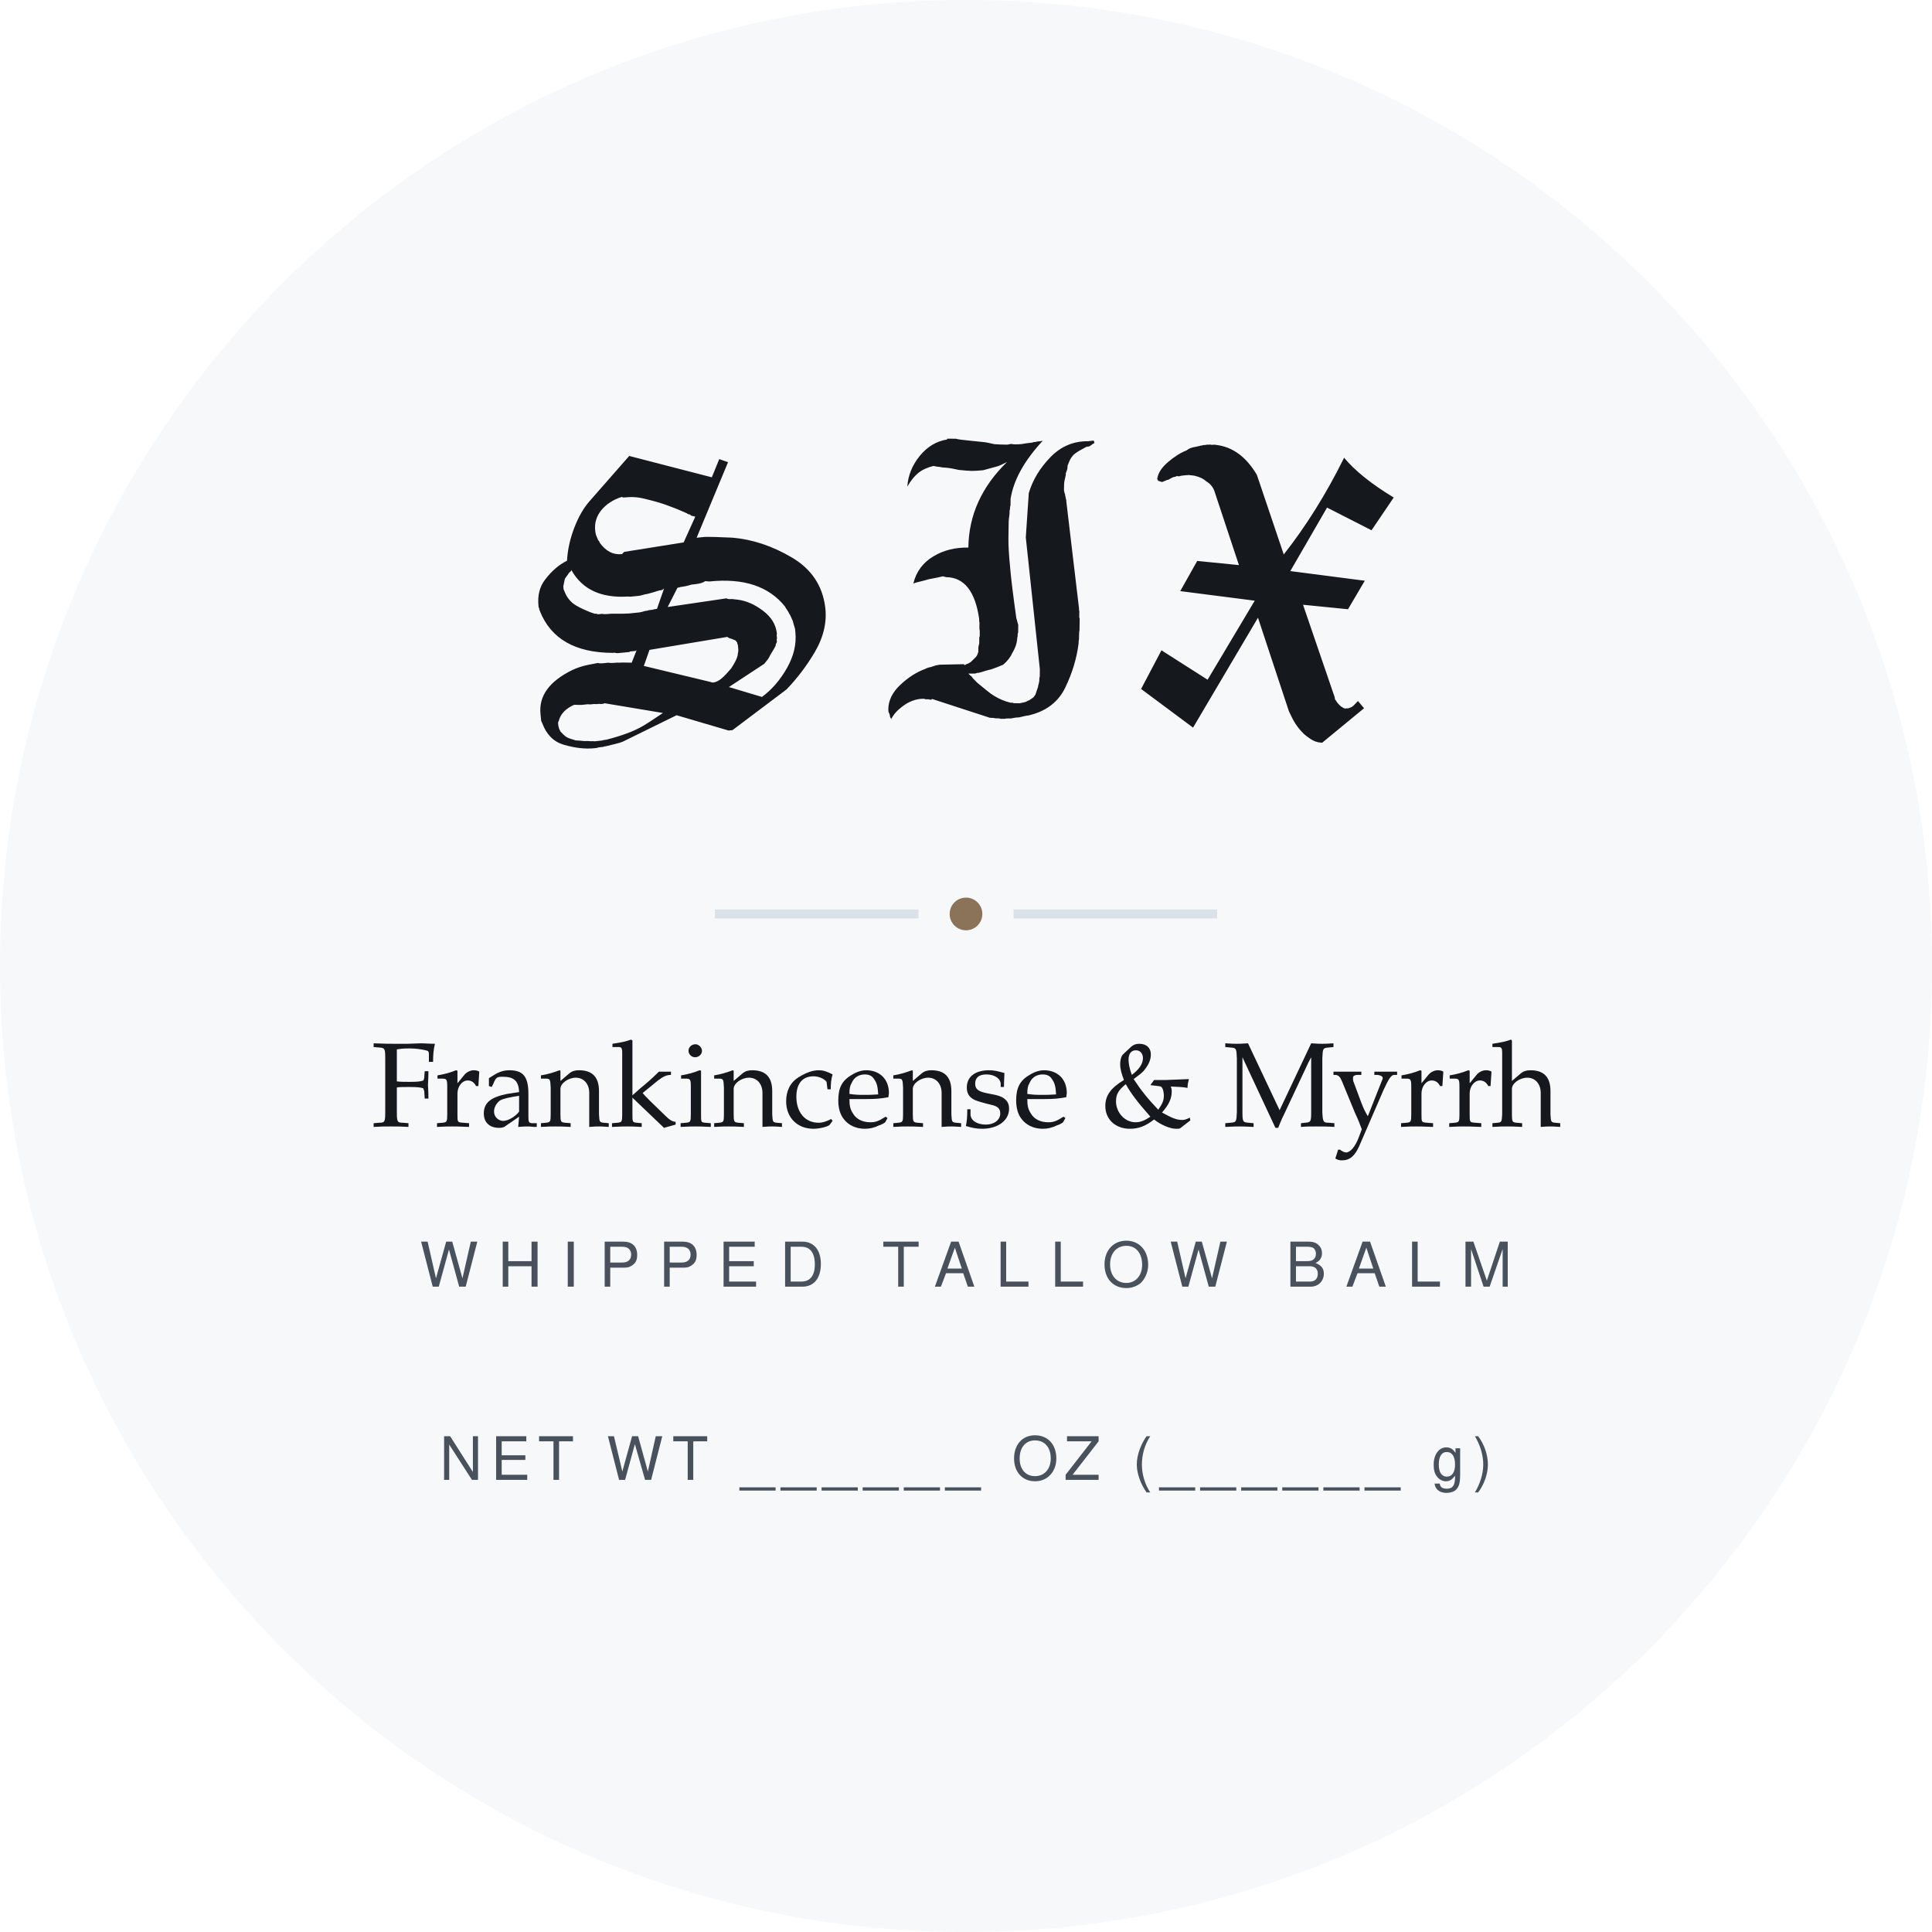
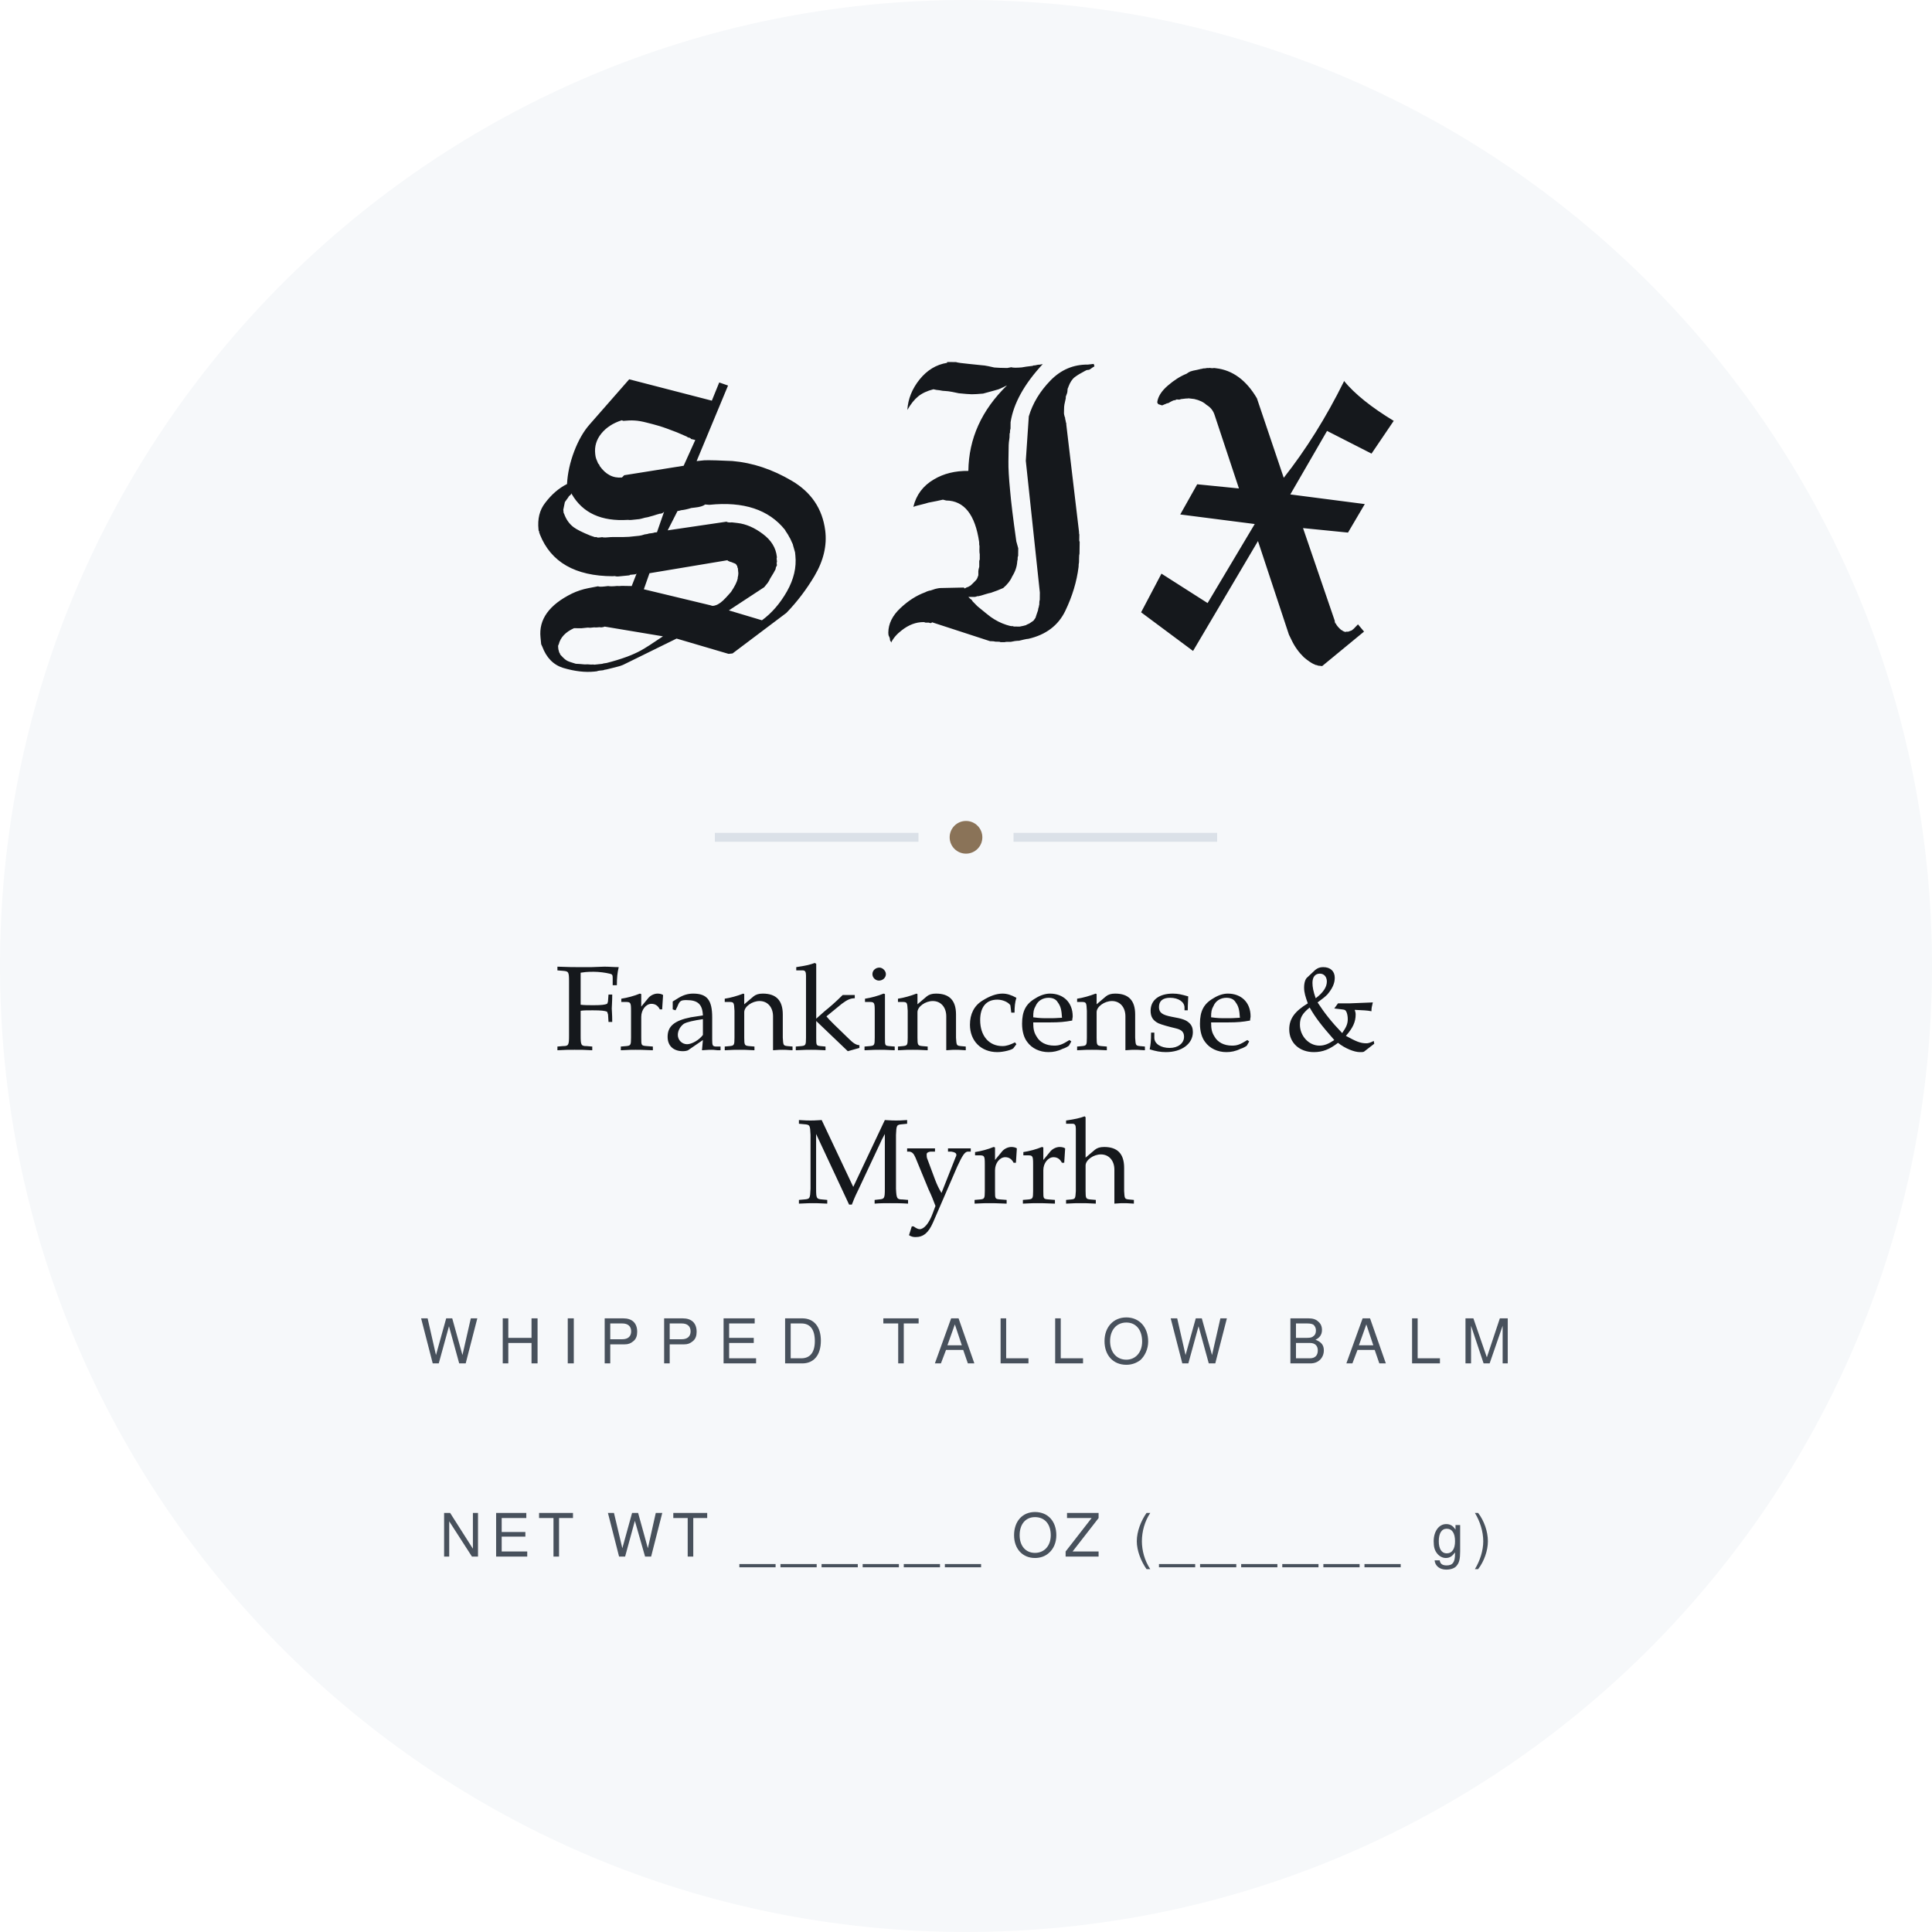
<svg xmlns="http://www.w3.org/2000/svg" width="65.0mm" height="65.0mm" viewBox="0 0 65.0 65.0">
  <circle cx="32.5" cy="32.5" r="32.5" fill="#f6f8fa" />
-   <g transform="translate(0 14.199)">
+   <g transform="translate(0 11.620)">
    <g transform="translate(17.550 0.000) scale(0.27967)">
      <path d="M12.94 4.08 22.88 6.65 23.77 4.46 24.83 4.83 21.05 13.92 22.01 13.82Q23.14 13.8 25.35 13.91Q28.99 14.22 32.5 16.29Q36.02 18.36 36.52 22.27Q36.86 24.97 35.24 27.72Q33.79 30.17 31.85 32.18L25.37 37.06L24.89 37.11L18.64 35.27L12.19 38.44Q11.91 38.57 11.24 38.73L10.19 38.99Q9.95 39.01 9.81 39.08L9.42 39.12Q9.13 39.15 9.09 39.2L8.75 39.24Q7.06 39.41 5 38.8Q3.23 38.25 2.48 36.23Q2.42 36.09 2.35 35.95L2.27 35.13Q1.93 31.89 6.06 29.85Q6.99 29.41 8 29.21L9.19 28.98Q9.35 29.07 9.98 29L10.41 28.95Q10.71 29.02 11.49 28.94Q11.68 28.97 12.07 28.93L13.24 28.95L13.86 27.37Q13.83 27.52 13.59 27.55L13.05 27.6Q13.01 27.66 12.91 27.67L11.8 27.78Q11.56 27.81 11.44 27.8Q11.32 27.79 11.17 27.75Q11.02 27.77 10.97 27.77Q4.18 27.75 2.19 22.73L2.18 22.64Q2.13 22.64 2.13 22.59L2.1 22.35Q2.05 22.36 2.05 22.31L2.03 22.16Q1.83 20.23 2.82 18.96Q3.98 17.42 5.46 16.68Q5.56 14.76 6.32 12.75Q7.09 10.74 8.18 9.51ZM6.3 34.02Q4.76 34.72 4.46 35.98Q4.37 36.08 4.39 36.28L4.42 36.57Q4.43 36.61 4.5 36.85Q4.5 36.9 4.54 36.97Q4.57 37.04 4.62 37.08Q4.63 37.13 4.63 37.18Q4.74 37.31 4.99 37.56Q5.23 37.8 5.44 37.92Q5.65 38.05 6.51 38.3Q6.85 38.31 7.59 38.38Q7.88 38.35 8.37 38.4Q8.61 38.37 8.76 38.41L9.68 38.31Q9.82 38.25 10.21 38.21Q12.82 37.54 14.35 36.7Q15.13 36.27 17 35L9.99 33.83Q9.85 33.9 9.61 33.92Q9.52 33.93 9.37 33.9Q9.22 33.91 9.17 33.92Q8.88 33.95 8.73 33.92L8.25 33.97Q8.2 33.97 7.96 33.95L7.18 34.03ZM22.08 19.14Q21.72 19.42 20.85 19.51L20.42 19.56Q19.71 19.78 19.18 19.83Q18.99 19.9 18.75 19.93L17.57 22.25L24.64 21.21Q24.85 21.34 25.29 21.29Q25.29 21.29 25.98 21.37Q27.51 21.55 29.02 22.69Q30.53 23.82 30.7 25.42L30.71 25.51Q30.67 25.57 30.68 25.66L30.72 26.05Q30.67 26.1 30.68 26.2L30.71 26.44Q30.71 26.49 30.67 26.54Q30.63 26.6 30.59 26.7Q30.55 26.8 30.56 26.9Q30.4 27.25 29.9 28.04Q29.86 28.14 29.76 28.32Q29.66 28.5 29.61 28.56Q29.57 28.61 29.18 29.09L24.93 31.88L28.91 33.07Q30.68 31.77 31.92 29.59Q33.15 27.41 32.93 25.28L32.89 24.89Q32.81 24.61 32.66 24.09Q32.65 23.94 32.52 23.71Q32.33 23.24 32.15 22.97Q32.09 22.83 31.92 22.58Q31.74 22.33 31.68 22.19Q28.76 18.54 22.58 19.18ZM24.79 25.84 15.38 27.41 14.7 29.34 22.77 31.28Q22.97 31.4 23.35 31.26Q23.59 31.19 23.91 30.96Q24.22 30.73 24.57 30.35Q24.66 30.25 24.86 30.03Q25.06 29.82 25.19 29.66Q25.86 28.66 25.99 28.06Q25.98 27.96 26.05 27.66Q26.05 27.61 26.07 27.41L26.01 26.79Q25.95 26.74 25.94 26.6L25.93 26.5Q25.88 26.51 25.85 26.44Q25.82 26.37 25.79 26.32Q25.76 26.27 25.35 26.12Q25.3 26.08 25.15 26.05Q25 26.01 24.97 25.99Q24.95 25.97 24.89 25.93L24.8 25.94ZM6.02 17.79Q5.94 17.95 5.67 18.17Q5.67 18.22 5.42 18.54Q5.42 18.54 5.33 18.67Q5.25 18.8 5.2 18.85Q5.04 19.6 5.04 19.63Q5.04 19.65 5.01 19.75L5.05 20.14Q5.05 20.19 5.1 20.23Q5.46 21.27 6.25 21.87Q6.83 22.3 8.26 22.88Q8.47 22.96 8.82 23.07Q8.92 23.06 8.96 23.05Q9.07 23.09 9.12 23.11Q9.17 23.13 9.36 23.11L9.7 23.07Q9.75 23.11 10.07 23.11Q10.39 23.1 10.77 23.06Q12.53 23.07 12.92 23.03L14.17 22.9Q14.37 22.88 14.84 22.73L14.94 22.72Q15.18 22.69 15.32 22.63L15.66 22.59Q15.85 22.57 15.99 22.51L16.28 22.48L17.14 20Q16.97 20.21 16.73 20.24L16.53 20.26Q16.49 20.31 16.35 20.32Q15.64 20.55 15.59 20.55Q15.12 20.7 14.83 20.73Q14.35 20.87 14.16 20.9L13.19 21Q12.95 21.02 12.8 20.99Q8 21.3 6.03 17.89ZM12.04 9.01Q10.48 9.51 9.59 10.6Q8.7 11.7 8.85 13.05Q8.88 13.34 8.92 13.48Q8.95 13.63 9.08 13.91Q9.09 13.95 9.21 14.23Q9.32 14.27 9.39 14.51Q10.48 16.05 12.07 15.89L12.34 15.62L19.49 14.48L20.88 11.4Q20.98 11.39 20.38 11.26Q20.37 11.21 20.27 11.15Q20.17 11.09 20.09 11.09Q20.02 11.1 19.86 10.97Q19.3 10.74 18.68 10.46L17.46 10Q16.55 9.66 15 9.28Q14.19 9.07 13.6 9.04Q13.01 9 12.24 9.08Z M51.19 2 52.25 2.01Q52.54 2.11 53.81 2.23L55.36 2.39Q55.65 2.4 56.13 2.5Q56.62 2.6 56.86 2.66Q57.39 2.71 58.41 2.72L58.9 2.63Q59.19 2.73 60.16 2.65Q60.6 2.56 61.43 2.47L61.48 2.47L61.53 2.42Q61.72 2.43 62.11 2.33Q62.3 2.34 62.69 2.25Q59.35 5.85 58.82 9.24L58.81 10.02Q58.76 10.16 58.75 10.31L58.75 10.5Q58.7 10.55 58.7 10.69L58.69 11.08Q58.59 11.76 58.59 12L58.56 13.95Q58.54 15.21 58.76 17.45Q58.93 19.49 59.51 23.58L59.74 24.41L59.73 25.33Q59.68 25.38 59.67 25.57L59.67 25.77Q59.62 25.91 59.62 26.01Q59.56 26.93 59.01 27.8Q58.71 28.52 57.93 29.19Q57.29 29.48 56.46 29.76Q56.22 29.8 55.71 29.96Q55.2 30.13 54.95 30.17Q54.9 30.17 54.81 30.17Q54.71 30.22 54.61 30.24Q54.51 30.27 54.32 30.26L53.74 30.26L53.98 30.5Q54.12 30.55 54.26 30.8L54.84 31.39Q56.09 32.42 56.43 32.67Q57.34 33.31 58.31 33.62Q58.79 33.77 58.89 33.77Q58.99 33.77 59.08 33.77Q59.18 33.82 59.23 33.82L59.91 33.83Q59.96 33.83 60.35 33.74Q60.4 33.74 60.69 33.65Q60.74 33.6 60.86 33.55Q60.98 33.51 61.03 33.48Q61.08 33.46 61.18 33.39Q61.28 33.32 61.32 33.29Q61.37 33.27 61.5 33.17Q61.62 33.08 61.64 33.03Q61.67 32.98 61.74 32.88Q61.82 32.79 61.82 32.76Q61.82 32.74 61.97 32.3L62.12 31.87Q62.12 31.72 62.22 31.43Q62.22 31.34 62.27 31.19L62.28 30.9Q62.28 30.75 62.33 30.61L62.34 29.73L60.65 13.88L61.01 8.54Q61.72 6.17 63.62 4.22Q65.51 2.28 68.13 2.31L68.82 2.23L68.91 2.52Q68.81 2.57 68.71 2.64Q68.61 2.71 68.54 2.76Q68.47 2.8 68.37 2.88Q68.27 2.95 68.15 2.95Q68.03 2.95 67.93 2.99Q67.83 3.04 67.74 3.09Q67 3.47 66.54 3.82Q66.07 4.18 65.77 5Q65.77 5.05 65.72 5.13Q65.67 5.2 65.67 5.34L65.66 5.49Q65.66 5.59 65.61 5.76Q65.56 5.93 65.46 6.17L65.46 6.36Q65.41 6.6 65.3 7.09Q65.25 7.33 65.25 7.72L65.24 8.16Q65.24 8.3 65.33 8.59Q65.33 8.64 65.38 8.69L65.38 8.79Q65.38 8.84 65.4 8.91Q65.43 8.98 65.47 9.23Q65.47 9.28 65.52 9.37L65.52 9.52L67.05 22.41Q67.05 22.7 67.09 22.75L67.08 23.48Q67.08 23.53 67.13 23.63L67.11 25.04Q67.06 25.23 67.06 25.57L67.05 26.1Q67 26.3 67 26.64Q66.67 29.3 65.4 31.94Q64.13 34.57 60.96 35.3Q60.81 35.3 60.42 35.39L59.84 35.53Q59.64 35.53 59.33 35.57Q59.01 35.62 58.86 35.66L58.48 35.66Q58.18 35.66 58.14 35.7L57.6 35.7Q57.55 35.65 57.41 35.65L56.97 35.64Q56.83 35.59 56.63 35.59L56.34 35.58L49.37 33.31L49.28 33.4L49.13 33.4Q49.08 33.4 48.99 33.35L48.6 33.35Q48.55 33.35 48.45 33.3L48.35 33.29Q46.99 33.28 45.72 34.28Q44.84 34.95 44.44 35.77L44.44 35.67Q44.39 35.62 44.34 35.53Q44.3 35.43 44.3 35.33L44.3 35.28Q44.25 35.09 44.18 34.97Q44.11 34.84 44.11 34.55Q44.13 32.95 45.56 31.61Q46.98 30.27 48.55 29.7Q48.69 29.61 49.03 29.51Q49.13 29.52 49.45 29.4Q49.77 29.28 50.01 29.24Q50.25 29.19 50.4 29.19L53.22 29.13Q53.22 29.23 53.31 29.23Q53.36 29.23 53.41 29.18Q53.46 29.13 53.75 29.04Q53.8 28.99 53.9 28.95Q54 28.9 54.07 28.83Q54.14 28.75 54.42 28.49Q54.69 28.23 54.76 28.11Q54.83 27.99 54.94 27.65L54.94 27.16Q54.94 27.02 55.05 26.63L55.05 25.95Q55.06 25.85 55.11 25.76L55.11 25.12Q55.07 24.98 55.07 24.64L55.08 24.15Q55.03 24.01 55.04 23.67Q54.32 18.7 51.07 18.66L50.68 18.56Q50.1 18.7 48.93 18.92Q48.63 19.02 48.05 19.16Q47.9 19.2 47.61 19.27Q47.32 19.34 47.12 19.43Q47.64 17.26 49.6 16.12Q51.36 15.07 53.74 15.1Q53.81 9.27 58.39 4.81Q58.29 4.86 58.04 4.98Q57.8 5.1 57.6 5.19Q57.41 5.29 56.97 5.4Q56.53 5.52 55.51 5.8Q54.63 5.88 54.15 5.88Q53.66 5.87 52.59 5.76Q52.35 5.71 51.82 5.6Q51.29 5.5 50.99 5.49Q50.7 5.49 50.22 5.39Q49.93 5.38 49.54 5.28Q48.42 5.56 47.71 6.13Q47 6.71 46.4 7.77Q46.52 5.78 47.88 4.09Q49.24 2.41 51.18 2.1Z M98.92 4.27Q100.89 6.65 104.91 9.08L102.24 13.02L96.89 10.29L92.47 17.93L101.43 19.09L99.41 22.52L94 21.98L97.82 33.14Q97.8 33.28 97.85 33.29L97.85 33.34Q97.83 33.43 97.93 33.44Q98.08 33.8 98.62 34.26Q98.67 34.26 98.71 34.27Q98.71 34.32 98.78 34.35Q98.85 34.38 98.99 34.45L99.18 34.47L99.23 34.43L99.43 34.45L99.48 34.41L99.53 34.41Q99.63 34.38 99.71 34.34Q99.79 34.3 99.84 34.3L100.1 34.09L100.61 33.56L101.34 34.43L96.3 38.58L95.77 38.52Q95.73 38.47 95.63 38.46L95.49 38.44Q95.44 38.38 95.35 38.37Q94.88 38.17 94.12 37.54Q93.2 36.65 92.65 35.51Q92.53 35.25 92.3 34.79L88.58 23.54L80.77 36.76L74.52 32.11L76.97 27.46L82.52 31L88.19 21.49L79.23 20.34L81.27 16.71L86.29 17.21L83.37 8.4Q83.12 7.59 82.39 7.16Q81.86 6.66 80.91 6.45L80.23 6.37Q80.08 6.4 79.94 6.39L79.34 6.46Q79.29 6.46 79.22 6.5Q79.14 6.54 78.99 6.52L78.8 6.5Q78.75 6.54 78.64 6.58Q78.54 6.61 78.49 6.61Q78.45 6.6 78.37 6.64Q78.29 6.68 78.24 6.7Q78.19 6.72 78.08 6.78Q77.98 6.84 77.87 6.9Q77.77 6.96 77.72 6.96Q77.67 6.95 77.59 6.99Q77.51 7.03 77.46 7.05Q77.41 7.07 77.28 7.12Q77.15 7.18 77.05 7.22L76.58 7.07L76.46 6.86Q76.58 5.84 77.72 4.85Q78.86 3.86 79.99 3.41Q80.21 3.24 80.44 3.14Q80.67 3.05 81.32 2.93Q81.47 2.9 81.73 2.83Q81.82 2.84 81.9 2.8Q81.98 2.76 82.07 2.77Q82.17 2.78 82.47 2.72Q82.62 2.74 82.77 2.71L83.01 2.74Q83.15 2.75 83.3 2.72L83.54 2.75Q86.53 3.1 88.45 6.36L91.68 15.93Q95.7 10.83 98.91 4.36Z" fill="#15181c" />
    </g>
    <line x1="24.05" y1="16.55" x2="30.90" y2="16.55" stroke="#dbe1e8" stroke-width="0.3" />
    <line x1="34.10" y1="16.55" x2="40.95" y2="16.55" stroke="#dbe1e8" stroke-width="0.3" />
    <circle cx="32.5" cy="16.55" r="0.55" fill="#8a7358" />
-     <text x="32.50" y="23.70" font-family="Palatino, Georgia, serif" font-size="4.03" fill="#15181c" text-anchor="middle">Frankincense &amp; Myrrh</text>
-     <text x="32.50" y="29.09" font-family="Helvetica, Arial, sans-serif" font-size="2.08" fill="#48515c" text-anchor="middle" letter-spacing="0.682">WHIPPED TALLOW BALM</text>
-     <text x="32.50" y="35.59" font-family="Helvetica, Arial, sans-serif" font-size="2.02" fill="#48515c" text-anchor="middle" letter-spacing="0.260">NET WT ______ OZ (______ g)</text>
+     <text x="32.50" y="23.70" font-family="Palatino, Georgia, serif" font-size="4.03" fill="#15181c" text-anchor="middle">Frankincense &amp;</text>
+     <text x="32.50" y="28.86" font-family="Palatino, Georgia, serif" font-size="4.03" fill="#15181c" text-anchor="middle">Myrrh</text>
+     <text x="32.50" y="34.25" font-family="Helvetica, Arial, sans-serif" font-size="2.08" fill="#48515c" text-anchor="middle" letter-spacing="0.682">WHIPPED TALLOW BALM</text>
+     <text x="32.50" y="40.75" font-family="Helvetica, Arial, sans-serif" font-size="2.02" fill="#48515c" text-anchor="middle" letter-spacing="0.260">NET WT ______ OZ (______ g)</text>
  </g>
</svg>
